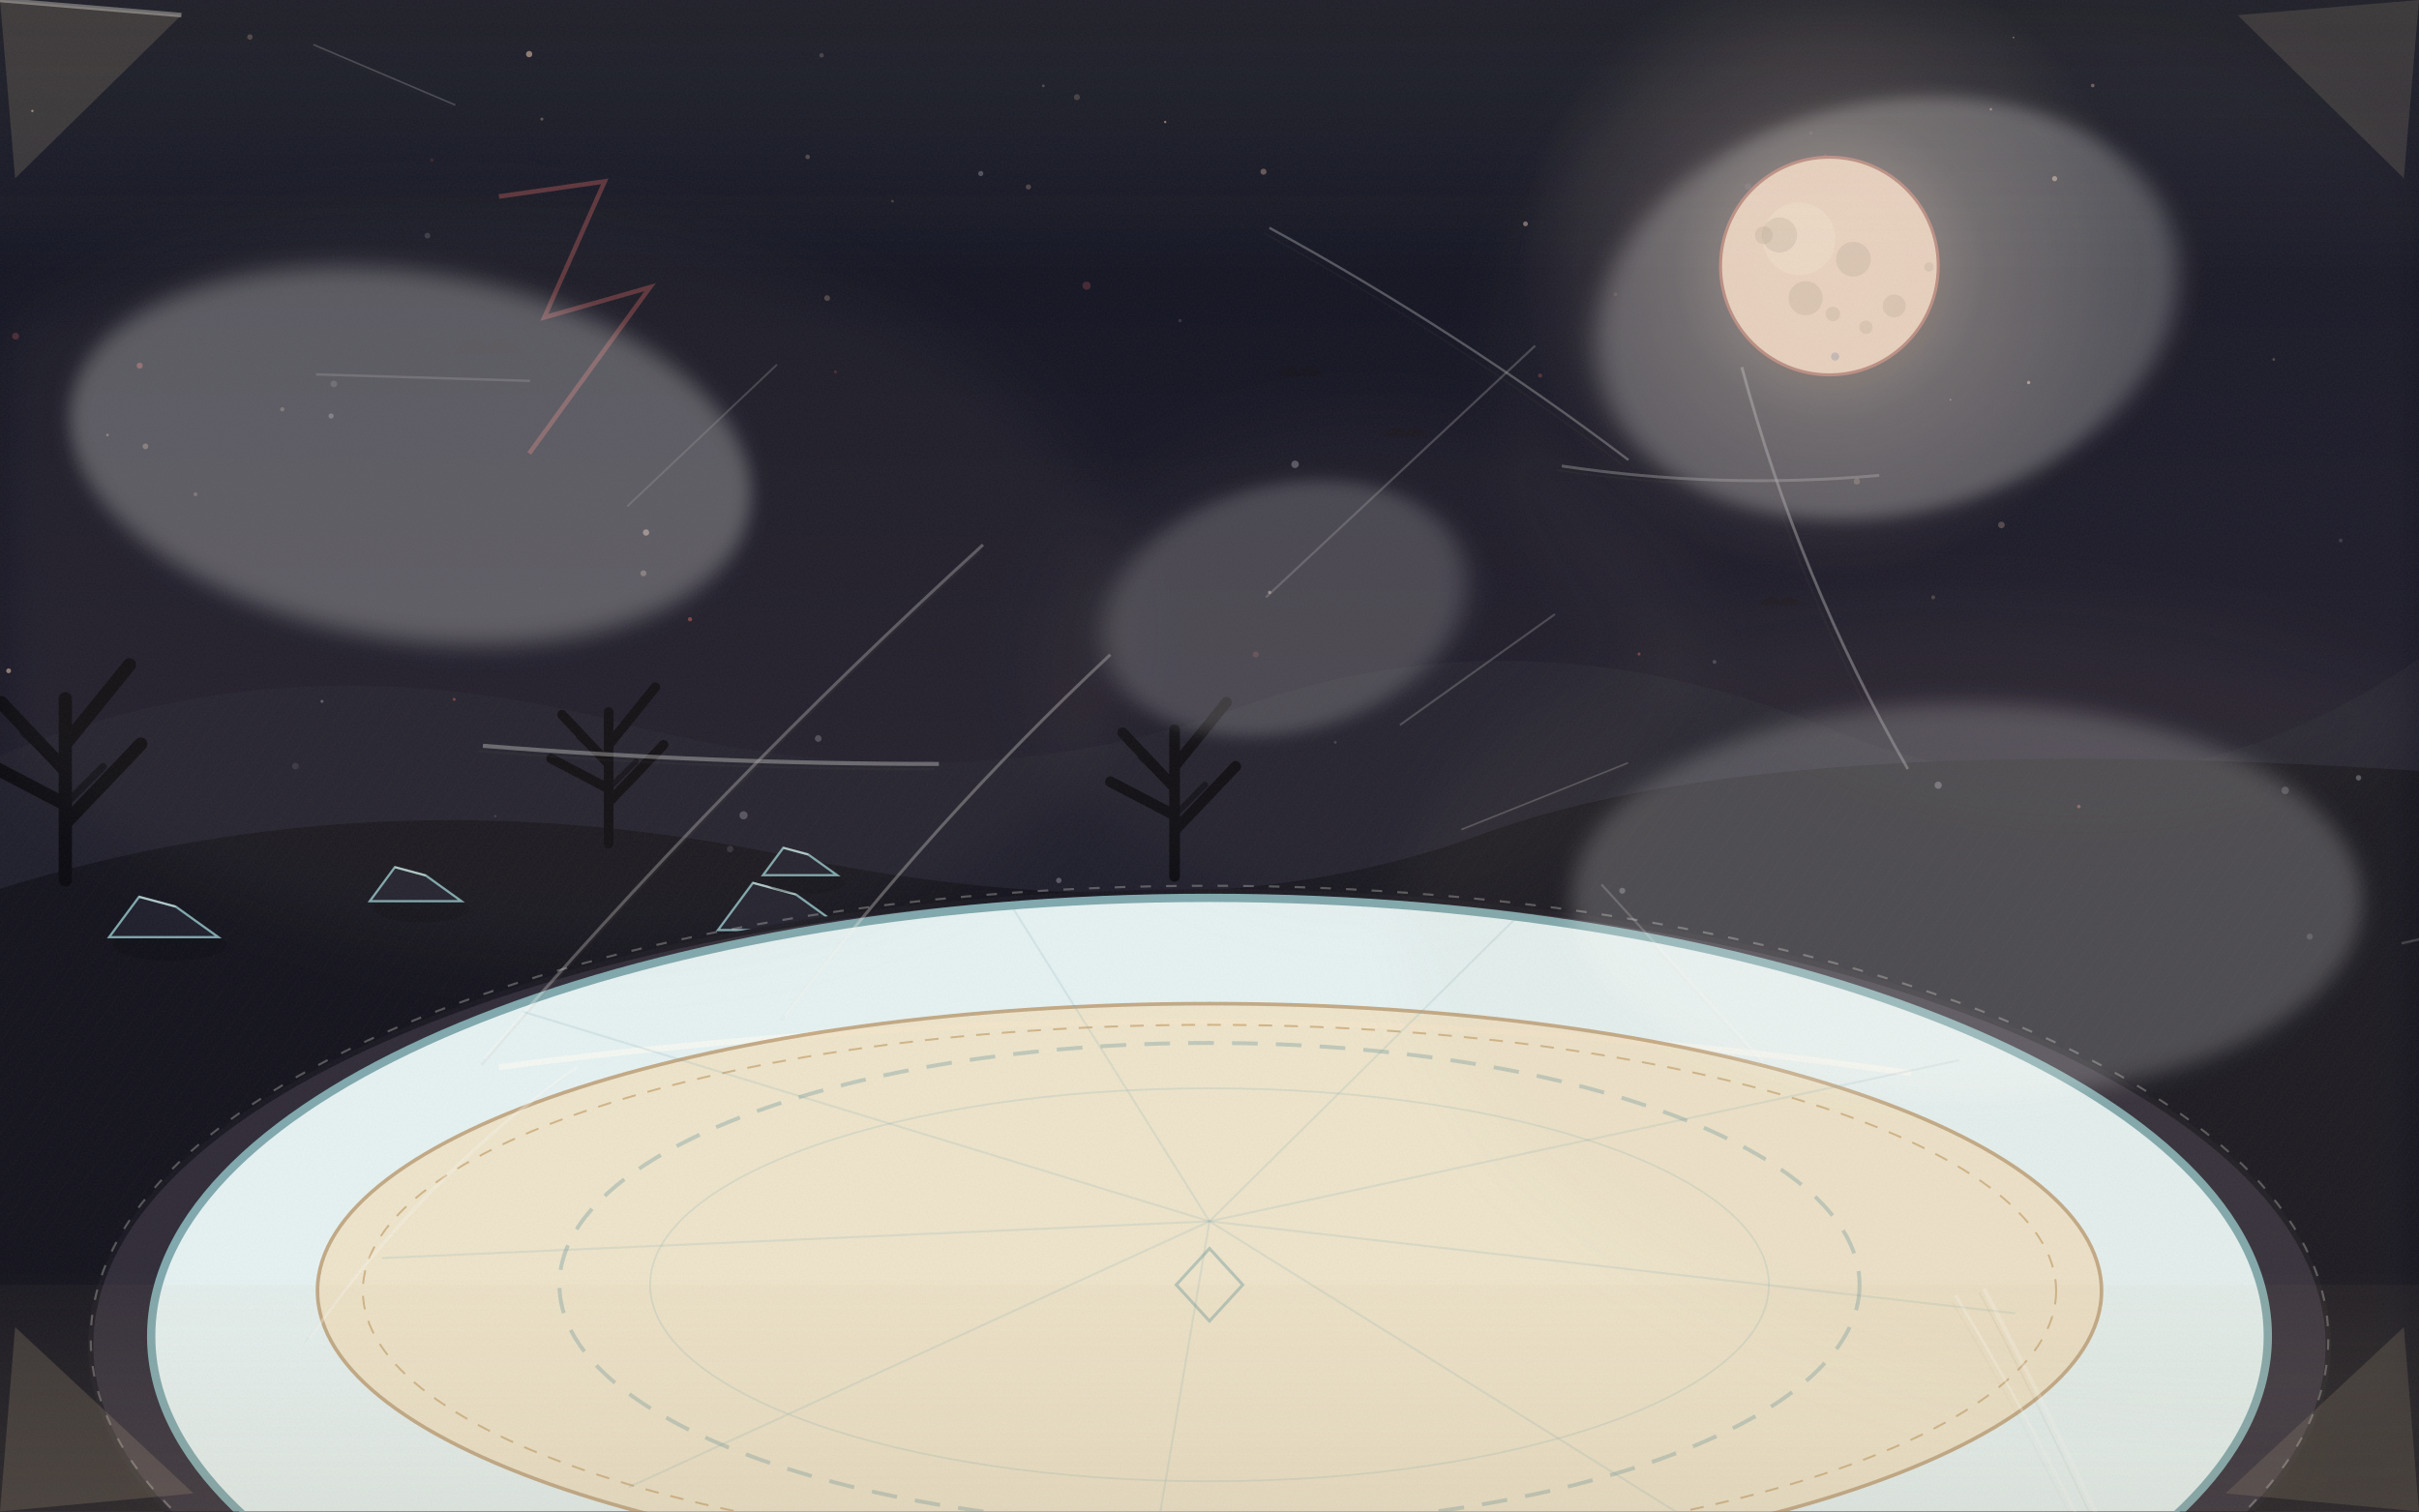
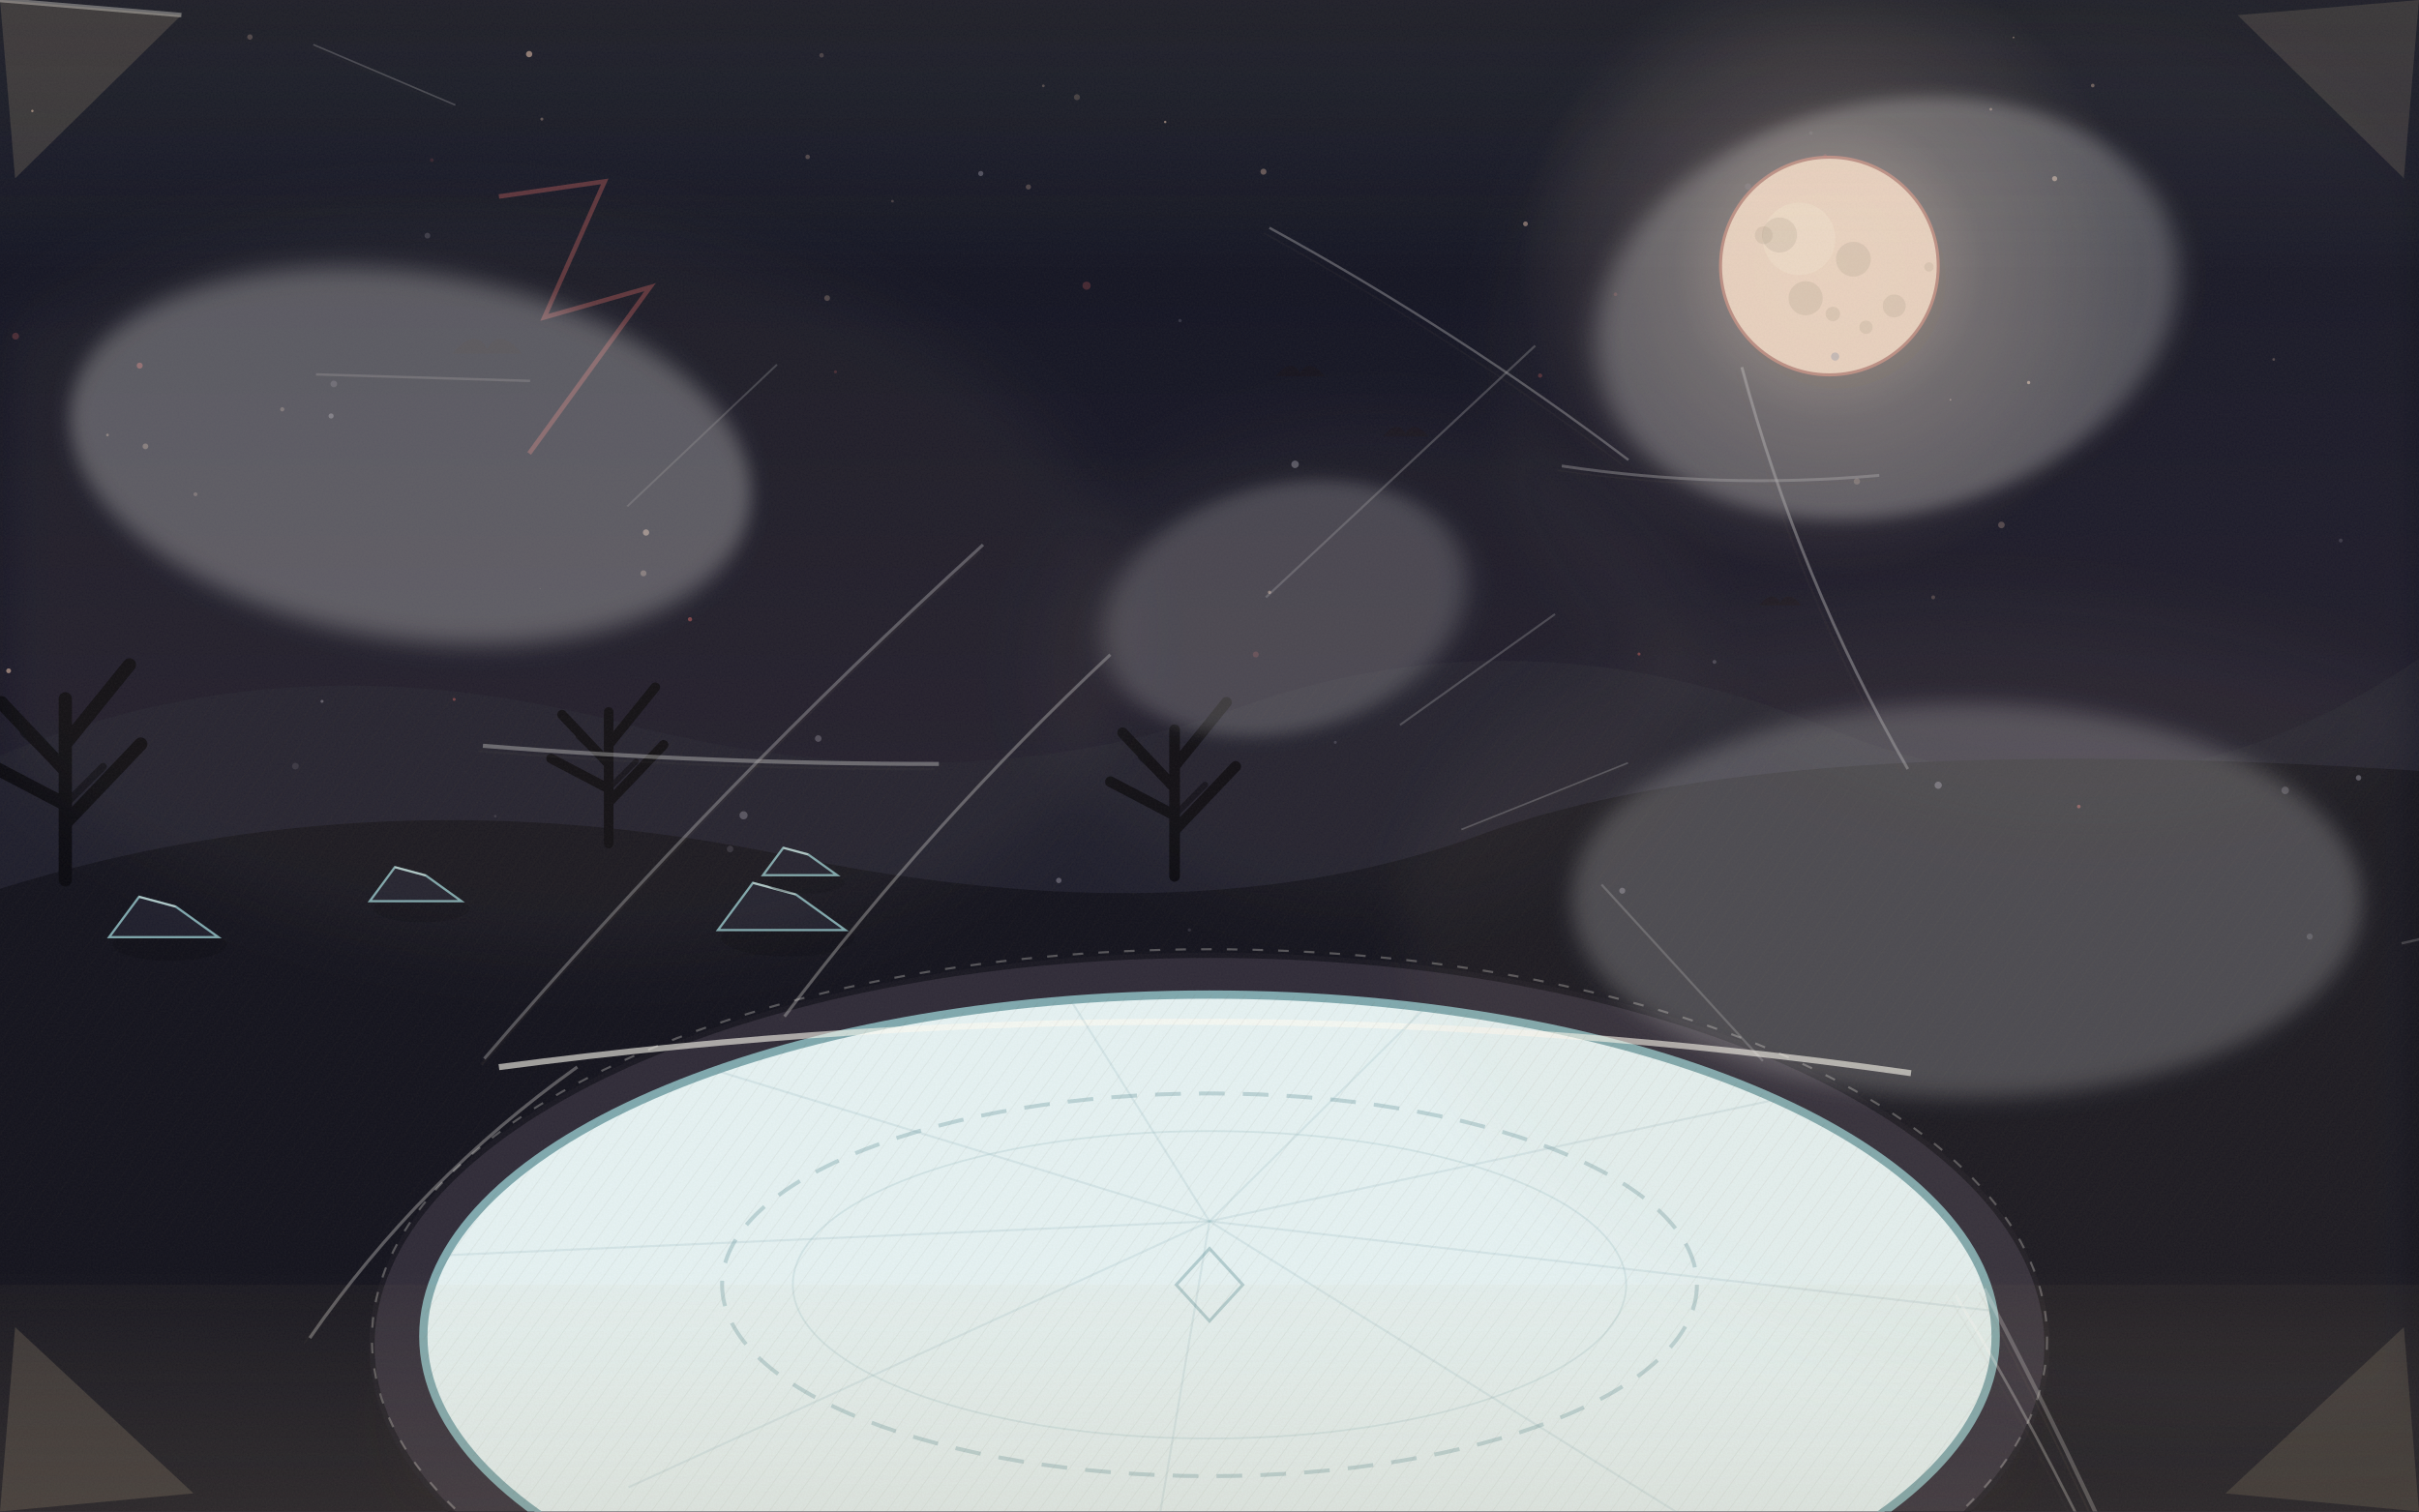
<svg xmlns="http://www.w3.org/2000/svg" width="1600" height="1000" viewBox="0 0 1600 1000" preserveAspectRatio="xMidYMid slice">
  <defs>
    <filter id="t-grain" x="0" y="0" width="100%" height="100%">
      <feTurbulence type="fractalNoise" baseFrequency=".82" numOctaves="4" seed="11" stitchTiles="stitch" result="n" />
      <feColorMatrix in="n" type="matrix" values="0 0 0 0 .34 0 0 0 0 .29 0 0 0 0 .22 0 0 0 .075 0" />
    </filter>
    <filter id="t-soft" x="-20%" y="-20%" width="140%" height="140%">
      <feGaussianBlur stdDeviation="18" />
    </filter>
    <filter id="t-soft2" x="-20%" y="-20%" width="140%" height="140%">
      <feGaussianBlur stdDeviation="7" />
    </filter>
    <linearGradient id="t-edge" x1="0" y1="0" x2="0" y2="1">
      <stop offset="0" stop-color="#b9a98c" stop-opacity=".09" />
      <stop offset=".18" stop-color="#fffdf6" stop-opacity="0" />
      <stop offset=".84" stop-color="#c9b898" stop-opacity="0" />
      <stop offset="1" stop-color="#a89474" stop-opacity=".13" />
    </linearGradient>
    <radialGradient id="t-warm" cx=".48" cy=".4" r=".76">
      <stop offset="0" stop-color="#fffdf8" stop-opacity=".9" />
      <stop offset=".58" stop-color="#f8f1e2" stop-opacity=".45" />
      <stop offset="1" stop-color="#d9cab0" stop-opacity=".16" />
    </radialGradient>
    <linearGradient id="t-sky" x1="0" y1="0" x2="0" y2="1">
      <stop offset="0" stop-color="#101320" />
      <stop offset=".52" stop-color="#1b1929" />
      <stop offset="1" stop-color="#2d1d29" />
    </linearGradient>
    <radialGradient id="t-sun-glow">
      <stop offset="0" stop-color="#e7c9b1" stop-opacity=".6" />
      <stop offset=".5" stop-color="#e7c9b1" stop-opacity=".18" />
      <stop offset="1" stop-color="#e7c9b1" stop-opacity="0" />
    </radialGradient>
    <pattern id="t-gingham" width="52" height="52" patternUnits="userSpaceOnUse">
      <rect width="52" height="52" fill="#2f2b38" />
      <rect width="26" height="52" fill="#191822" opacity=".28" />
      <rect width="52" height="26" fill="#191822" opacity=".28" />
      <rect width="26" height="26" fill="#191822" opacity=".14" />
    </pattern>
    <pattern id="t-hatch" width="9" height="9" patternUnits="userSpaceOnUse" patternTransform="rotate(36)">
      <path d="M0 0v9" stroke="#4b3d2c" stroke-width="1" opacity=".22" />
    </pattern>
    <clipPath id="t-table">
-       <ellipse cx="800" cy="884" rx="700" ry="290" />
+       <ellipse cx="800" cy="884" rx="520" ry="226" />
    </clipPath>
    <clipPath id="t-hill-far">
      <path d="M0 500 Q 190 420 410 478 T 820 468 T 1210 482 T 1600 436 L1600 1000 L0 1000 Z" />
    </clipPath>
    <clipPath id="t-hill-near">
      <path d="M0 588 Q 250 510 520 566 T 980 552 T 1600 510 L1600 1000 L0 1000 Z" />
    </clipPath>
  </defs>
  <rect width="1600" height="1000" fill="url(#t-sky)" />
  <circle cx="1210" cy="176" r="205" fill="url(#t-sun-glow)" />
  <circle cx="1215" cy="185" r="72" fill="#5a4426" opacity=".12" />
  <circle cx="1210" cy="176" r="72" fill="#e7c9b1" stroke="#a96a5e" stroke-width="2" opacity=".96" />
  <circle cx="1190" cy="158" r="24" fill="#fff8dc" opacity="0.18" />
  <circle cx="1166.6" cy="155.6" r="5.9" fill="#8a7561" opacity=".22" />
  <circle cx="1234.2" cy="216.5" r="4.4" fill="#8a7561" opacity=".22" />
  <circle cx="1252.9" cy="202.4" r="7.6" fill="#8a7561" opacity=".22" />
  <circle cx="1212.3" cy="207.7" r="4.8" fill="#8a7561" opacity=".22" />
  <circle cx="1194.3" cy="197.3" r="11.3" fill="#8a7561" opacity=".22" />
  <circle cx="1225.9" cy="171.5" r="11.5" fill="#8a7561" opacity=".22" />
  <circle cx="1275.9" cy="176.6" r="3.1" fill="#8a7561" opacity=".22" />
  <circle cx="1177.0" cy="155.5" r="11.6" fill="#8a7561" opacity=".22" />
  <path d="M330 130 L400 120 L360 210 L430 190 L350 300" fill="none" stroke="#c25b5b" stroke-width="3" opacity=".4" />
  <circle cx="547.1" cy="197.2" r="1.9" fill="#f0c9b0" opacity="0.25" />
  <circle cx="1503.9" cy="237.8" r="0.9" fill="#f0c9b0" opacity="0.28" />
  <circle cx="358.4" cy="78.8" r="1.0" fill="#f0c9b0" opacity="0.32" />
  <circle cx="1290.1" cy="264.5" r="0.6" fill="#f0c9b0" opacity="0.41" />
  <circle cx="770.7" cy="80.7" r="0.8" fill="#f0c9b0" opacity="0.52" />
  <circle cx="534.2" cy="103.8" r="1.5" fill="#f0c9b0" opacity="0.26" />
  <circle cx="427.3" cy="352.3" r="2.1" fill="#f0c9b0" opacity="0.46" />
  <circle cx="357.2" cy="389.6" r="0.2" fill="#f0c9b0" opacity="0.58" />
  <circle cx="165.3" cy="24.5" r="1.8" fill="#f0c9b0" opacity="0.24" />
  <circle cx="839.7" cy="391.9" r="1.1" fill="#f0c9b0" opacity="0.43" />
  <circle cx="350.0" cy="35.8" r="2.1" fill="#f0c9b0" opacity="0.55" />
  <circle cx="543.4" cy="36.6" r="1.5" fill="#f0c9b0" opacity="0.21" />
  <circle cx="835.7" cy="113.6" r="2.0" fill="#f0c9b0" opacity="0.35" />
  <circle cx="1278.7" cy="395.2" r="1.3" fill="#f0c9b0" opacity="0.22" />
  <circle cx="1316.8" cy="72.3" r="0.9" fill="#f0c9b0" opacity="0.40" />
  <circle cx="1228.2" cy="318.5" r="2.1" fill="#f0c9b0" opacity="0.21" />
  <circle cx="1341.8" cy="253.1" r="1.1" fill="#f0c9b0" opacity="0.54" />
  <circle cx="680.2" cy="123.7" r="1.7" fill="#f0c9b0" opacity="0.25" />
  <circle cx="1384.2" cy="56.6" r="1.2" fill="#f0c9b0" opacity="0.37" />
  <circle cx="5.7" cy="443.8" r="1.6" fill="#f0c9b0" opacity="0.55" />
  <circle cx="21.4" cy="73.4" r="0.8" fill="#f0c9b0" opacity="0.59" />
  <circle cx="690.1" cy="56.8" r="0.9" fill="#f0c9b0" opacity="0.27" />
  <circle cx="186.7" cy="270.8" r="1.4" fill="#f0c9b0" opacity="0.25" />
  <circle cx="590.3" cy="133.1" r="0.9" fill="#f0c9b0" opacity="0.22" />
  <circle cx="129.3" cy="327.0" r="1.3" fill="#f0c9b0" opacity="0.23" />
  <circle cx="1331.8" cy="24.8" r="0.6" fill="#f0c9b0" opacity="0.45" />
  <circle cx="71.1" cy="287.8" r="0.9" fill="#f0c9b0" opacity="0.33" />
  <circle cx="776.0" cy="358.6" r="0.1" fill="#f0c9b0" opacity="0.59" />
  <circle cx="1359.0" cy="118.2" r="1.7" fill="#f0c9b0" opacity="0.49" />
  <circle cx="425.6" cy="379.3" r="2.0" fill="#f0c9b0" opacity="0.29" />
  <circle cx="96.2" cy="295.3" r="1.9" fill="#f0c9b0" opacity="0.29" />
  <circle cx="1009.0" cy="148.1" r="1.6" fill="#f0c9b0" opacity="0.46" />
  <circle cx="712.3" cy="64.3" r="2.0" fill="#f0c9b0" opacity="0.20" />
  <circle cx="1323.8" cy="347.3" r="2.2" fill="#f0c9b0" opacity="0.26" />
  <path d="M914.5 288.8 Q924.6 277.0 929.6 287.1 Q934.7 277.0 944.8 288.8" fill="#18131a" opacity=".6" />
  <path d="M299.4 233.8 Q314.6 216.0 322.2 231.2 Q329.8 216.0 345.0 233.8" fill="#18131a" opacity=".6" />
  <path d="M1163.5 400.5 Q1172.8 389.6 1177.5 398.9 Q1182.2 389.6 1191.6 400.5" fill="#18131a" opacity=".6" />
  <path d="M843.8 248.8 Q854.6 236.2 860.0 247.0 Q865.4 236.2 876.2 248.8" fill="#18131a" opacity=".6" />
  <path d="M0 500 Q 190 420 410 478 T 820 468 T 1210 482 T 1600 436 L1600 1000 L0 1000 Z" transform="translate(0 14)" fill="#0b0b12" opacity=".28" />
  <path d="M0 500 Q 190 420 410 478 T 820 468 T 1210 482 T 1600 436 L1600 1000 L0 1000 Z" fill="#1e1e2c" />
  <g clip-path="url(#t-hill-far)">
    <rect y="380" width="1600" height="320" fill="url(#t-hatch)" opacity=".35" />
  </g>
  <path d="M0 588 Q 250 510 520 566 T 980 552 T 1600 510 L1600 1000 L0 1000 Z" transform="translate(0 18)" fill="#0b0b12" opacity=".32" />
  <path d="M0 588 Q 250 510 520 566 T 980 552 T 1600 510 L1600 1000 L0 1000 Z" fill="#13131d" />
  <g clip-path="url(#t-hill-near)">
    <rect y="480" width="1600" height="340" fill="url(#t-hatch)" opacity=".28" />
  </g>
  <g transform="translate(43.2 582.1) scale(1.247889)" stroke="#090910" fill="none" stroke-linecap="round">
    <path d="M0 0 L0 -96 M0 -58 L-34 -94 M0 -72 L34 -114 M0 -40 L-42 -62 M0 -30 L40 -72" stroke-width="7" />
    <path d="M0 -58 L-22 -78 M0 -40 L20 -60" stroke-width="4" opacity=".7" />
  </g>
  <g transform="translate(402.6 558.1) scale(0.907241)" stroke="#090910" fill="none" stroke-linecap="round">
    <path d="M0 0 L0 -96 M0 -58 L-34 -94 M0 -72 L34 -114 M0 -40 L-42 -62 M0 -30 L40 -72" stroke-width="7" />
    <path d="M0 -58 L-22 -78 M0 -40 L20 -60" stroke-width="4" opacity=".7" />
  </g>
  <g transform="translate(776.9 579.8) scale(1.010471)" stroke="#090910" fill="none" stroke-linecap="round">
    <path d="M0 0 L0 -96 M0 -58 L-34 -94 M0 -72 L34 -114 M0 -40 L-42 -62 M0 -30 L40 -72" stroke-width="7" />
    <path d="M0 -58 L-22 -78 M0 -40 L20 -60" stroke-width="4" opacity=".7" />
  </g>
  <ellipse cx="521.0" cy="620.3" rx="44.2" ry="12.6" fill="#0b0b12" opacity=".3" />
  <path d="M474.9 615.3 L498.0 584.1 L526.3 591.7 L559.1 615.3 Z" fill="#1e1e2c" stroke="#7fa9af" stroke-width="1.5" />
  <path d="M498.0 584.1 L526.3 591.7" stroke="#fffdf4" stroke-width="1.3" opacity=".38" />
  <ellipse cx="112.3" cy="625.0" rx="37.9" ry="10.8" fill="#0b0b12" opacity=".3" />
  <path d="M72.2 620.0 L92.0 593.3 L116.2 599.8 L144.4 620.0 Z" fill="#1e1e2c" stroke="#7fa9af" stroke-width="1.5" />
  <path d="M92.0 593.3 L116.2 599.8" stroke="#fffdf4" stroke-width="1.3" opacity=".38" />
  <ellipse cx="533.2" cy="584.0" rx="25.7" ry="7.4" fill="#0b0b12" opacity=".3" />
  <path d="M504.7 579.0 L518.1 560.9 L534.5 565.3 L553.7 579.0 Z" fill="#1e1e2c" stroke="#7fa9af" stroke-width="1.5" />
  <path d="M518.1 560.9 L534.5 565.3" stroke="#fffdf4" stroke-width="1.3" opacity=".38" />
  <ellipse cx="278.9" cy="601.2" rx="31.8" ry="9.1" fill="#0b0b12" opacity=".3" />
  <path d="M244.6 596.2 L261.2 573.7 L281.6 579.2 L305.2 596.2 Z" fill="#1e1e2c" stroke="#7fa9af" stroke-width="1.5" />
  <path d="M261.2 573.7 L281.6 579.2" stroke="#fffdf4" stroke-width="1.3" opacity=".38" />
  <circle cx="220.8" cy="254.0" r="2.2" fill="#8c8998" opacity="0.26" />
  <circle cx="1134.0" cy="437.9" r="1.3" fill="#8c8998" opacity="0.37" />
  <circle cx="219.0" cy="275.2" r="1.7" fill="#8c8998" opacity="0.48" />
  <circle cx="1560.0" cy="514.6" r="1.8" fill="#8c8998" opacity="0.53" />
  <circle cx="718.7" cy="189.0" r="2.7" fill="#c25b5b" opacity="0.28" />
  <circle cx="10.3" cy="222.4" r="2.3" fill="#c25b5b" opacity="0.29" />
  <circle cx="1375.0" cy="533.6" r="1.2" fill="#c25b5b" opacity="0.55" />
  <circle cx="213.0" cy="464.0" r="1.0" fill="#8c8998" opacity="0.56" />
  <circle cx="856.6" cy="307.2" r="2.5" fill="#8c8998" opacity="0.53" />
  <circle cx="780.5" cy="212.1" r="1.1" fill="#8c8998" opacity="0.26" />
  <circle cx="1197.8" cy="88.0" r="1.2" fill="#8c8998" opacity="0.18" />
  <circle cx="648.7" cy="114.8" r="1.7" fill="#8c8998" opacity="0.48" />
  <circle cx="92.4" cy="241.9" r="2.0" fill="#c25b5b" opacity="0.48" />
  <circle cx="1282.0" cy="519.5" r="2.4" fill="#8c8998" opacity="0.49" />
  <circle cx="282.7" cy="155.9" r="1.9" fill="#8c8998" opacity="0.28" />
  <circle cx="1213.8" cy="235.9" r="2.7" fill="#8c8998" opacity="0.57" />
  <circle cx="300.4" cy="462.7" r="1.0" fill="#c25b5b" opacity="0.50" />
  <circle cx="327.6" cy="540.0" r="0.9" fill="#8c8998" opacity="0.22" />
  <circle cx="1156.2" cy="123.4" r="2.1" fill="#8c8998" opacity="0.20" />
  <circle cx="491.8" cy="539.4" r="2.7" fill="#8c8998" opacity="0.47" />
  <circle cx="830.6" cy="433.0" r="2.0" fill="#c25b5b" opacity="0.22" />
  <circle cx="285.6" cy="105.9" r="1.2" fill="#c25b5b" opacity="0.18" />
  <circle cx="1548.2" cy="357.6" r="1.3" fill="#8c8998" opacity="0.27" />
  <circle cx="883.2" cy="491.1" r="1.0" fill="#8c8998" opacity="0.31" />
  <circle cx="1511.5" cy="522.9" r="2.5" fill="#8c8998" opacity="0.35" />
  <circle cx="541.2" cy="488.6" r="2.2" fill="#8c8998" opacity="0.44" />
  <circle cx="456.4" cy="409.7" r="1.4" fill="#c25b5b" opacity="0.55" />
  <circle cx="1207.2" cy="103.2" r="1.3" fill="#c25b5b" opacity="0.29" />
  <circle cx="1084.1" cy="432.7" r="1.0" fill="#c25b5b" opacity="0.52" />
  <circle cx="1068.5" cy="194.7" r="1.2" fill="#c25b5b" opacity="0.22" />
  <circle cx="1073.0" cy="589.3" r="2.0" fill="#8c8998" opacity="0.47" />
  <circle cx="786.7" cy="615.2" r="1.1" fill="#8c8998" opacity="0.21" />
  <circle cx="552.6" cy="246.0" r="1.0" fill="#c25b5b" opacity="0.25" />
  <circle cx="1018.7" cy="248.5" r="1.4" fill="#c25b5b" opacity="0.33" />
  <circle cx="195.4" cy="506.9" r="2.2" fill="#8c8998" opacity="0.20" />
  <circle cx="700.3" cy="582.5" r="1.8" fill="#8c8998" opacity="0.54" />
  <circle cx="482.9" cy="561.7" r="2.2" fill="#8c8998" opacity="0.23" />
  <circle cx="1527.7" cy="619.6" r="2.0" fill="#8c8998" opacity="0.29" />
-   <ellipse cx="800" cy="938" rx="720" ry="290" fill="#3a2c1f" opacity=".16" filter="url(#t-soft)" />
-   <ellipse cx="800" cy="890" rx="740" ry="300" fill="#2f2b38" stroke="#191822" stroke-width="3.5" />
-   <ellipse cx="800" cy="886" rx="740" ry="300" fill="none" stroke="#fffdf4" stroke-width="1.4" opacity=".28" stroke-dasharray="7 10" />
-   <ellipse cx="800" cy="884" rx="700" ry="290" fill="#e6f3f4" stroke="#7fa9af" stroke-width="5.5" />
+   <ellipse cx="800" cy="938" rx="536" ry="226" fill="#3a2c1f" opacity=".16" filter="url(#t-soft)" />
+   <ellipse cx="800" cy="890" rx="554" ry="258" fill="#2f2b38" stroke="#191822" stroke-width="3.5" />
+   <ellipse cx="800" cy="886" rx="554" ry="258" fill="none" stroke="#fffdf4" stroke-width="1.4" opacity=".28" stroke-dasharray="7 10" />
+   <ellipse cx="800" cy="884" rx="520" ry="226" fill="#e6f3f4" stroke="#7fa9af" stroke-width="5.5" />
  <path d="M330 706 Q800 644 1264 710" fill="none" stroke="#fffdf4" stroke-width="4" opacity=".6" />
  <g clip-path="url(#t-table)">
-     <ellipse cx="800" cy="854" rx="590" ry="190" fill="#f1dfbd" opacity=".72" stroke="#b68d5c" stroke-width="2.4" />
-     <ellipse cx="800" cy="854" rx="560" ry="176" fill="none" stroke="#c9a978" stroke-width="1.3" stroke-dasharray="9 8" opacity=".8" />
-     <rect x="280" y="658" width="1040" height="452" fill="url(#t-hatch)" opacity="0" />
+     <rect x="280" y="658" width="1040" height="452" fill="url(#t-hatch)" opacity=".3" />
    <path d="M800 808 L1332.9 868.9" stroke="#7fa9af" stroke-width="1.4" opacity=".18" />
    <path d="M800 808 L1120.8 1007.8" stroke="#7fa9af" stroke-width="1.4" opacity=".18" />
    <path d="M800 808 L758.5 1053.3" stroke="#7fa9af" stroke-width="1.4" opacity=".18" />
    <path d="M800 808 L415.7 984.0" stroke="#7fa9af" stroke-width="1.4" opacity=".18" />
    <path d="M800 808 L252.7 832.3" stroke="#7fa9af" stroke-width="1.4" opacity=".18" />
    <path d="M800 808 L345.8 669.3" stroke="#7fa9af" stroke-width="1.4" opacity=".18" />
    <path d="M800 808 L651.4 571.2" stroke="#7fa9af" stroke-width="1.4" opacity=".18" />
    <path d="M800 808 L1026.5 583.8" stroke="#7fa9af" stroke-width="1.4" opacity=".18" />
    <path d="M800 808 L1295.7 701.4" stroke="#7fa9af" stroke-width="1.4" opacity=".18" />
  </g>
-   <ellipse cx="800" cy="850" rx="430" ry="160" fill="none" stroke="#5d8e96" stroke-width="2.6" stroke-dasharray="17 12" opacity=".32" />
-   <ellipse cx="800" cy="850" rx="370" ry="130" fill="none" stroke="#7fa9af" stroke-width="1.2" opacity=".2" />
+   <ellipse cx="800" cy="850" rx="322.4" ry="126.6" fill="none" stroke="#5d8e96" stroke-width="2.6" stroke-dasharray="17 12" opacity=".32" />
+   <ellipse cx="800" cy="850" rx="275.6" ry="101.7" fill="none" stroke="#7fa9af" stroke-width="1.2" opacity=".2" />
  <path d="M800 826 L822 850 L800 874 L778 850 Z" fill="none" stroke="#5d8e96" stroke-width="2" opacity=".38" />
  <g opacity=".62">
    <ellipse cx="1395.7" cy="674.2" rx="475.3" ry="260.5" fill="#b9a689" opacity="0.093" filter="url(#t-soft)" transform="rotate(10.7 1395.7 674.2)" />
    <ellipse cx="1300.6" cy="596.0" rx="261.4" ry="130.3" fill="#fffdf8" opacity="0.348" filter="url(#t-soft2)" transform="rotate(0.2 1395.7 674.2)" />
    <ellipse cx="341.9" cy="386.2" rx="413.7" ry="242.7" fill="#b9a689" opacity="0.090" filter="url(#t-soft)" transform="rotate(6.4 341.9 386.2)" />
    <ellipse cx="259.2" cy="313.4" rx="227.5" ry="121.3" fill="#fffdf8" opacity="0.453" filter="url(#t-soft2)" transform="rotate(8.9 341.9 386.2)" />
    <ellipse cx="1335.3" cy="267.6" rx="354.6" ry="272.8" fill="#b9a689" opacity="0.063" filter="url(#t-soft)" transform="rotate(15.1 1335.3 267.6)" />
    <ellipse cx="1264.4" cy="185.8" rx="195.0" ry="136.4" fill="#fffdf8" opacity="0.414" filter="url(#t-soft2)" transform="rotate(-13.0 1335.3 267.6)" />
    <ellipse cx="904.9" cy="439.0" rx="222.4" ry="163.5" fill="#b9a689" opacity="0.075" filter="url(#t-soft)" transform="rotate(-0.9 904.9 439.0)" />
    <ellipse cx="860.4" cy="389.9" rx="122.3" ry="81.7" fill="#fffdf8" opacity="0.307" filter="url(#t-soft2)" transform="rotate(-14.3 904.9 439.0)" />
    <path d="M1290.9 860.9 Q1401.4 1044.2 1472.7 1246.0" fill="none" stroke="#8d7a5f" stroke-width="1.4" opacity="0.06" />
    <path d="M1290.9 860.9 Q1401.4 1044.2 1472.7 1246.0" transform="translate(2.7 -3.9)" fill="none" stroke="#fffdf8" stroke-width="1.8" opacity="0.449" />
    <path d="M316.5 496.9 Q467.1 509.0 618.1 508.9" fill="none" stroke="#8d7a5f" stroke-width="1.5" opacity="0.083" />
    <path d="M316.5 496.9 Q467.1 509.0 618.1 508.9" transform="translate(2.9 -3.5)" fill="none" stroke="#fffdf8" stroke-width="2.7" opacity="0.517" />
    <path d="M1030.1 311.1 Q1134.7 326.7 1240.1 317.3" fill="none" stroke="#8d7a5f" stroke-width="1.0" opacity="0.116" />
    <path d="M1030.1 311.1 Q1134.7 326.7 1240.1 317.3" transform="translate(2.9 -2.8)" fill="none" stroke="#fffdf8" stroke-width="1.9" opacity="0.403" />
    <path d="M201.0 889.1 Q273.8 784.0 377.9 709.8" fill="none" stroke="#8d7a5f" stroke-width="1.0" opacity="0.091" />
    <path d="M201.0 889.1 Q273.8 784.0 377.9 709.8" transform="translate(3.9 -3.9)" fill="none" stroke="#fffdf8" stroke-width="2.1" opacity="0.473" />
    <path d="M836.1 154.3 Q960.5 222.4 1073.6 307.9" fill="none" stroke="#8d7a5f" stroke-width="1.1" opacity="0.101" />
    <path d="M836.1 154.3 Q960.5 222.4 1073.6 307.9" transform="translate(3.5 -3.6)" fill="none" stroke="#fffdf8" stroke-width="1.6" opacity="0.441" />
    <path d="M516.4 675.3 Q613.7 546.3 731.9 435.9" fill="none" stroke="#8d7a5f" stroke-width="2.4" opacity="0.072" />
    <path d="M516.4 675.3 Q613.7 546.3 731.9 435.9" transform="translate(2.5 -2.8)" fill="none" stroke="#fffdf8" stroke-width="2.0" opacity="0.458" />
    <path d="M1309.2 855.0 Q1422.9 1069.8 1504.8 1298.5" fill="none" stroke="#8d7a5f" stroke-width="1.3" opacity="0.127" />
    <path d="M1309.2 855.0 Q1422.9 1069.8 1504.8 1298.5" transform="translate(3.1 -2.4)" fill="none" stroke="#fffdf8" stroke-width="2.7" opacity="0.381" />
    <path d="M1148.9 246.6 Q1186.5 386.7 1258.7 512.5" fill="none" stroke="#8d7a5f" stroke-width="1.4" opacity="0.095" />
    <path d="M1148.9 246.6 Q1186.5 386.7 1258.7 512.5" transform="translate(3.2 -3.7)" fill="none" stroke="#fffdf8" stroke-width="1.9" opacity="0.491" />
    <path d="M318.5 704.4 Q473.0 524.3 648.4 364.4" fill="none" stroke="#8d7a5f" stroke-width="1.9" opacity="0.119" />
    <path d="M318.5 704.4 Q473.0 524.3 648.4 364.4" transform="translate(1.8 -4.0)" fill="none" stroke="#fffdf8" stroke-width="2.0" opacity="0.441" />
    <path d="M205.7 31.0 l94.0 40.0" stroke="#8b765a" stroke-width="1.3" opacity="0.026" />
    <path d="M207.2 29.5 l94.0 40.0" stroke="#fffdf8" stroke-width="1.1" opacity="0.319" />
    <path d="M1587.0 625.6 l194.9 -44.9" stroke="#8b765a" stroke-width="1.0" opacity="0.025" />
    <path d="M1588.5 624.1 l194.9 -44.9" stroke="#fffdf8" stroke-width="1.6" opacity="0.287" />
    <path d="M835.8 396.7 l178.1 -166.5" stroke="#8b765a" stroke-width="1.1" opacity="0.025" />
    <path d="M837.3 395.2 l178.1 -166.5" stroke="#fffdf8" stroke-width="1.5" opacity="0.324" />
    <path d="M1057.8 586.7 l106.7 116.7" stroke="#8b765a" stroke-width="1.1" opacity="0.027" />
    <path d="M1059.3 585.2 l106.7 116.7" stroke="#fffdf8" stroke-width="1.5" opacity="0.357" />
    <path d="M924.5 481.1 l102.5 -73.3" stroke="#8b765a" stroke-width="1.4" opacity="0.029" />
    <path d="M926.0 479.6 l102.5 -73.3" stroke="#fffdf8" stroke-width="1.4" opacity="0.312" />
    <path d="M965.1 550.3 l110.2 -44.1" stroke="#8b765a" stroke-width="1.5" opacity="0.037" />
    <path d="M966.6 548.8 l110.2 -44.1" stroke="#fffdf8" stroke-width="1.1" opacity="0.335" />
    <path d="M413.4 336.5 l99.0 -93.8" stroke="#8b765a" stroke-width="1.3" opacity="0.035" />
    <path d="M414.9 335.0 l99.0 -93.8" stroke="#fffdf8" stroke-width="1.3" opacity="0.284" />
    <path d="M207.5 249.2 l141.6 4.3" stroke="#8b765a" stroke-width="0.8" opacity="0.027" />
    <path d="M209.0 247.7 l141.6 4.3" stroke="#fffdf8" stroke-width="1.6" opacity="0.302" />
  </g>
  <path d="M0 0 l120 10 -110 108 Z" fill="#b7a383" opacity=".2" />
  <path d="M0 0 l120 10" stroke="#fffdf4" stroke-width="3" opacity=".35" />
  <path d="M1600 0 l-120 10 110 108 Z" fill="#b7a383" opacity=".18" />
  <path d="M0 1000 l128 -12 -118 -110 Z" fill="#cbb694" opacity=".18" />
  <path d="M1600 1000 l-128 -12 118 -110 Z" fill="#cbb694" opacity=".16" />
  <rect y="850" width="1600" height="150" fill="#a89372" opacity=".04" />
  <rect width="1600" height="1000" fill="url(#t-edge)" />
  <rect width="1600" height="1000" filter="url(#t-grain)" />
</svg>
